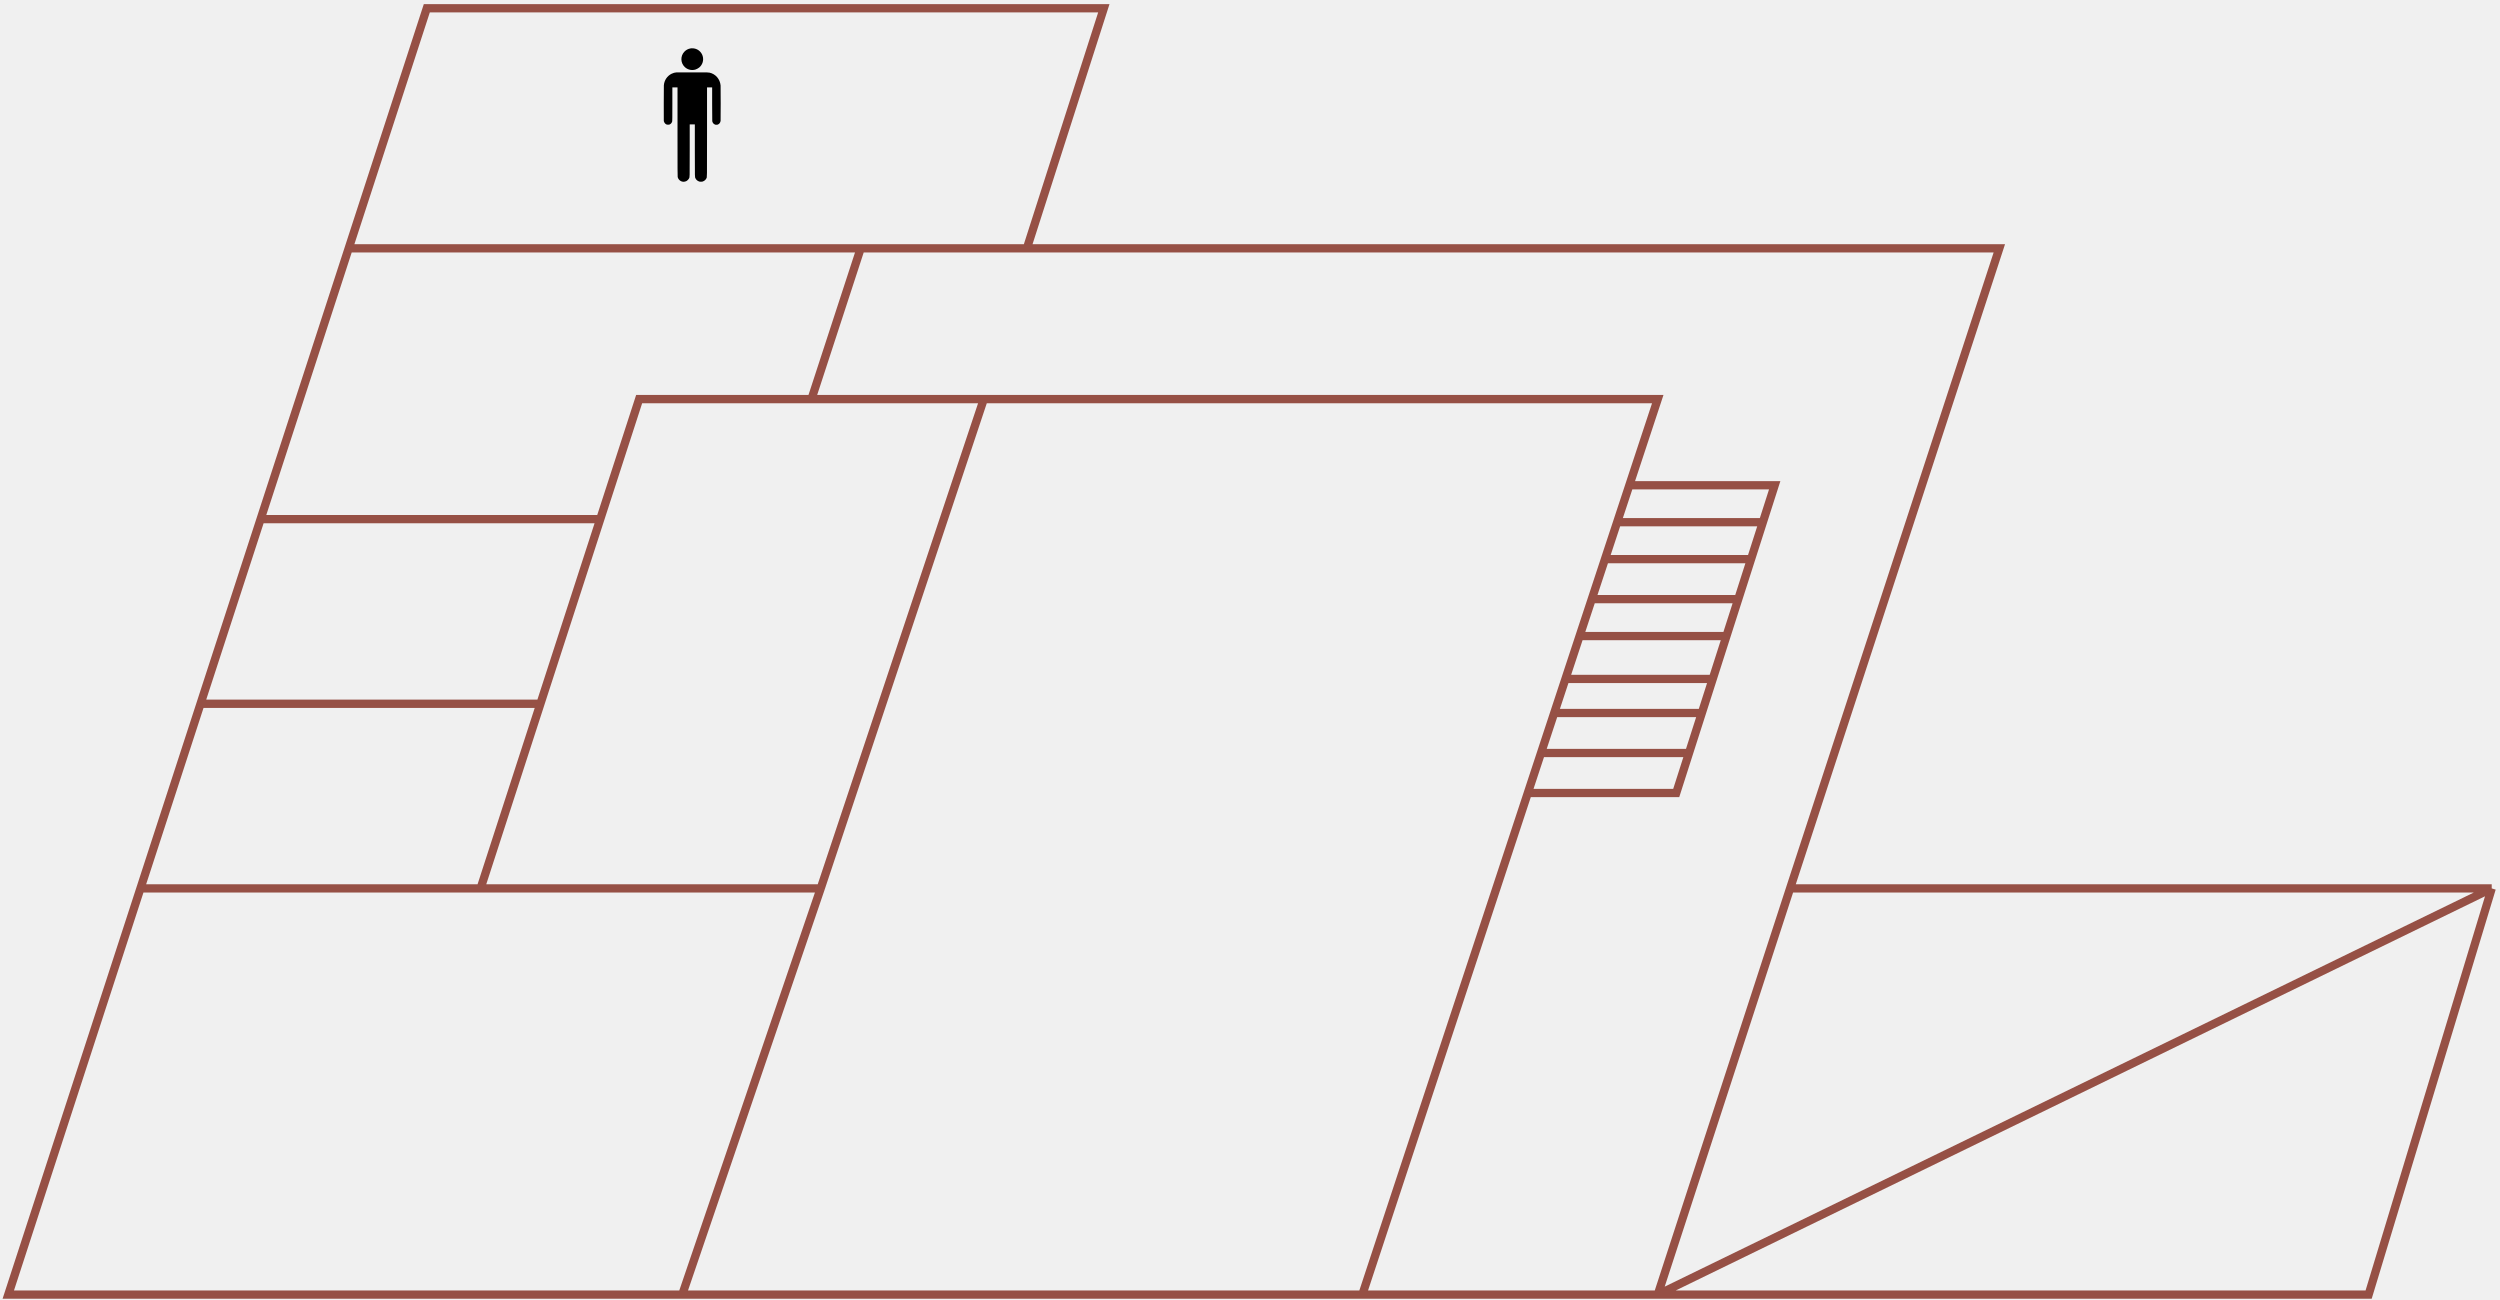
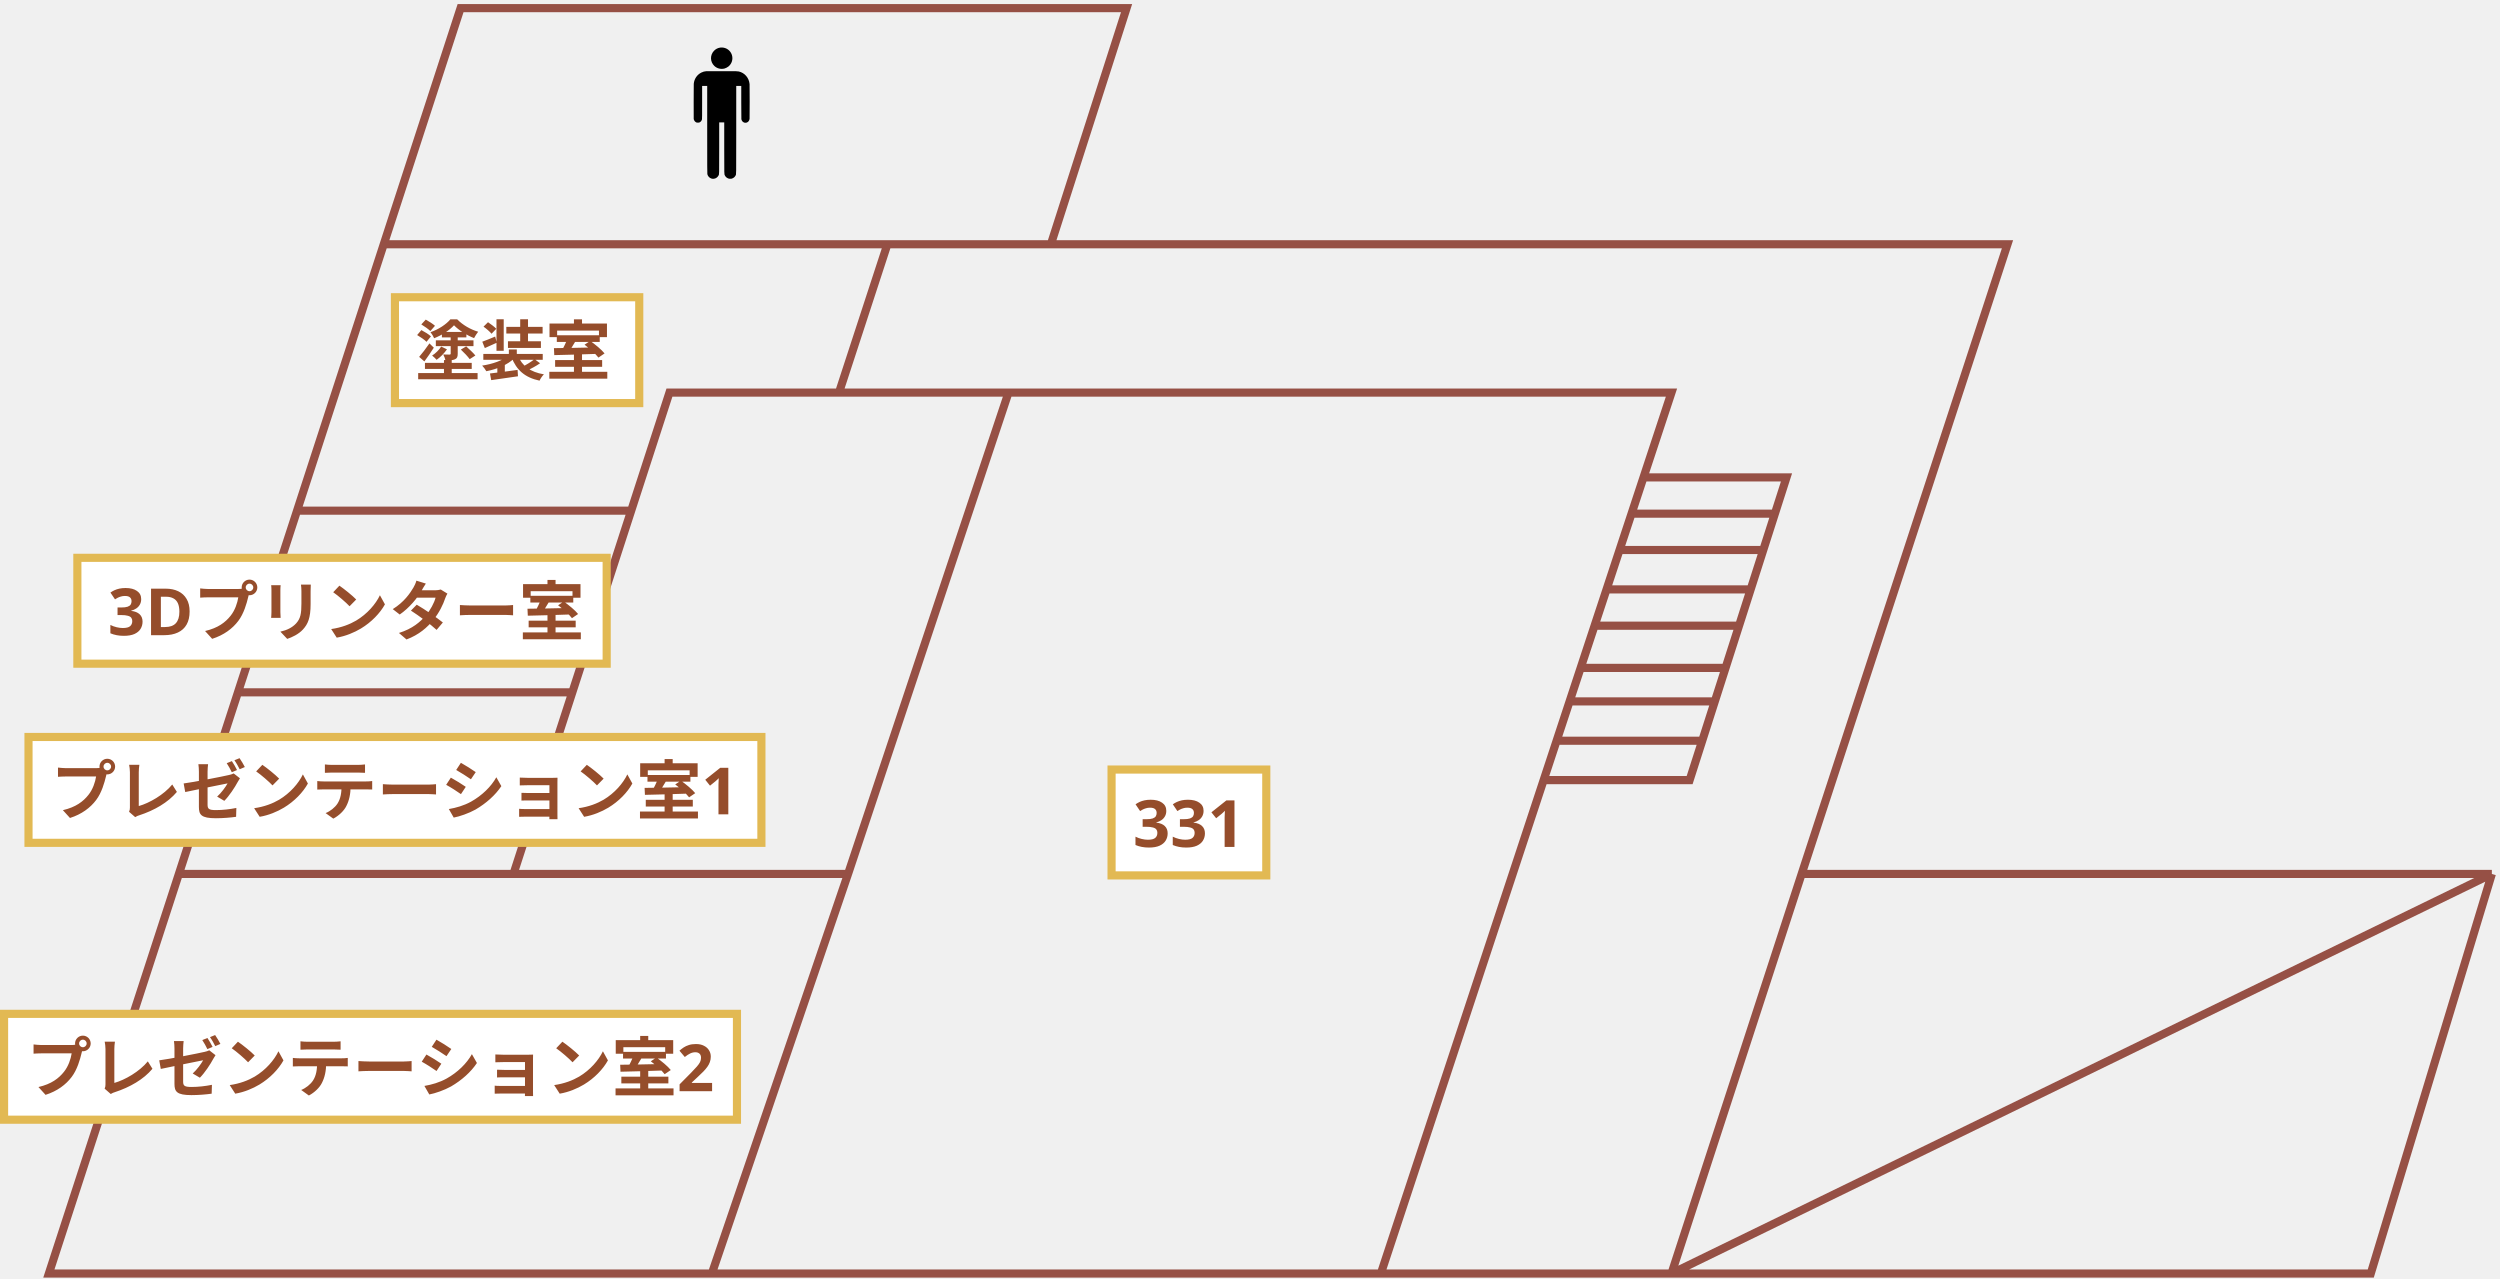
- <svg xmlns="http://www.w3.org/2000/svg" width="302" height="157" viewBox="0 0 302 157" fill="none">
-   <path d="M124.048 29.996L133.342 1H51.558L42.123 29.996M124.048 29.996H241.52L216.242 107.32M124.048 29.996H103.974M216.242 107.32H301M216.242 107.32L200.257 156.39M301 107.32L286.13 156.39H200.257M301 107.32L200.257 156.39M42.123 29.996H103.974M42.123 29.996L31.48 62.71M16.966 107.32L1 156.39H82.413M16.966 107.32H58.053M16.966 107.32L24.223 85.015M99.141 107.32L82.413 156.39M99.141 107.32H58.053M99.141 107.32L118.844 48.212M82.413 156.39H164.569M58.053 107.32L65.282 85.015M164.569 156.39H200.257M164.569 156.39L184.559 95.796M118.844 48.212H200.257L196.823 58.621M118.844 48.212H98.026M98.026 48.212H77.208L72.51 62.71M98.026 48.212L103.974 29.996M72.51 62.71H31.48M72.51 62.71L65.282 85.015M31.48 62.71L24.223 85.015M65.282 85.015H24.223M184.559 95.796H202.487L204.033 90.963M184.559 95.796L186.153 90.963M196.823 58.621H214.383L212.955 63.082M196.823 58.621L195.351 63.082M195.351 63.082H212.955M195.351 63.082L193.879 67.543M212.955 63.082L211.528 67.543M193.879 67.543H211.528M193.879 67.543L192.285 72.376M211.528 67.543L209.981 72.376M192.285 72.376H209.981M192.285 72.376L190.813 76.836M209.981 72.376L208.554 76.836M190.813 76.836H208.554M190.813 76.836L189.104 82.018M208.554 76.836L206.896 82.018M189.104 82.018H206.896M189.104 82.018L187.747 86.13M206.896 82.018L205.58 86.13M187.747 86.13H205.58M187.747 86.13L186.153 90.963M205.58 86.13L204.033 90.963M186.153 90.963H204.033" stroke="#965045" />
-   <path d="M83.409 5.85C83.113 5.904 82.874 6.033 82.67 6.248C82.173 6.772 82.197 7.605 82.724 8.1C83.055 8.414 83.523 8.53 83.974 8.413C84.111 8.377 84.328 8.265 84.449 8.168C84.859 7.839 85.033 7.29 84.887 6.784C84.767 6.369 84.456 6.043 84.054 5.905C83.848 5.835 83.606 5.815 83.409 5.85Z" fill="black" />
-   <path d="M81.731 8.743C81.515 8.758 81.326 8.811 81.124 8.912C80.594 9.176 80.248 9.693 80.194 10.296C80.183 10.402 80.181 11.094 80.183 12.534L80.187 14.619L80.215 14.701C80.267 14.852 80.369 14.97 80.504 15.031C80.555 15.056 80.587 15.06 80.704 15.06C80.831 15.06 80.849 15.058 80.918 15.024C81.061 14.953 81.165 14.816 81.204 14.648C81.217 14.597 81.221 14.139 81.221 12.569V10.556H81.533H81.844V15.919C81.844 20.59 81.847 21.296 81.863 21.373C81.934 21.71 82.237 21.957 82.582 21.959C82.682 21.959 82.835 21.919 82.931 21.868C83.045 21.807 83.177 21.671 83.235 21.555C83.323 21.374 83.318 21.62 83.318 18.156V15.029H83.627H83.936V18.162C83.937 21.614 83.931 21.376 84.018 21.55C84.101 21.719 84.244 21.845 84.437 21.918C84.51 21.946 84.54 21.951 84.673 21.951C84.805 21.951 84.835 21.946 84.908 21.918C85.101 21.845 85.245 21.719 85.327 21.553C85.416 21.371 85.41 21.853 85.41 15.919V10.556H85.719H86.027V12.557C86.027 13.94 86.031 14.582 86.041 14.633C86.074 14.811 86.175 14.951 86.327 15.025C86.416 15.07 86.429 15.073 86.536 15.072C86.622 15.072 86.667 15.064 86.718 15.045C86.897 14.973 87.016 14.811 87.048 14.593C87.064 14.473 87.064 10.524 87.048 10.329C86.98 9.561 86.448 8.941 85.719 8.777C85.638 8.759 85.543 8.75 85.391 8.747C85.007 8.738 81.854 8.734 81.731 8.743Z" fill="black" />
+ <svg xmlns="http://www.w3.org/2000/svg" width="307" height="157" viewBox="0 0 307 157" fill="none">
+   <path d="M129.048 29.996L138.342 1H56.558L47.123 29.996M129.048 29.996H246.52L221.242 107.32M129.048 29.996H108.974M221.242 107.32H306M221.242 107.32L205.257 156.39M306 107.32L291.13 156.39H205.257M306 107.32L205.257 156.39M47.123 29.996H108.974M47.123 29.996L36.48 62.71M21.966 107.32L6 156.39H87.413M21.966 107.32H63.053M21.966 107.32L29.223 85.015M104.141 107.32L87.413 156.39M104.141 107.32H63.053M104.141 107.32L123.844 48.212M87.413 156.39H169.569M63.053 107.32L70.282 85.015M169.569 156.39H205.257M169.569 156.39L189.559 95.796M123.844 48.212H205.257L201.823 58.621M123.844 48.212H103.026M103.026 48.212H82.208L77.51 62.71M103.026 48.212L108.974 29.996M77.51 62.71H36.48M77.51 62.71L70.282 85.015M36.48 62.71L29.223 85.015M70.282 85.015H29.223M189.559 95.796H207.487L209.033 90.963M189.559 95.796L191.153 90.963M201.823 58.621H219.383L217.955 63.082M201.823 58.621L200.351 63.082M200.351 63.082H217.955M200.351 63.082L198.879 67.543M217.955 63.082L216.528 67.543M198.879 67.543H216.528M198.879 67.543L197.285 72.376M216.528 67.543L214.981 72.376M197.285 72.376H214.981M197.285 72.376L195.813 76.836M214.981 72.376L213.554 76.836M195.813 76.836H213.554M195.813 76.836L194.104 82.018M213.554 76.836L211.896 82.018M194.104 82.018H211.896M194.104 82.018L192.747 86.13M211.896 82.018L210.58 86.13M192.747 86.13H210.58M192.747 86.13L191.153 90.963M210.58 86.13L209.033 90.963M191.153 90.963H209.033" stroke="#965045" />
+   <path d="M88.409 5.85C88.113 5.904 87.874 6.033 87.67 6.248C87.173 6.772 87.197 7.605 87.724 8.1C88.055 8.414 88.523 8.53 88.974 8.413C89.111 8.377 89.328 8.265 89.449 8.168C89.859 7.839 90.033 7.29 89.887 6.784C89.767 6.369 89.456 6.043 89.054 5.905C88.848 5.835 88.606 5.815 88.409 5.85Z" fill="black" />
+   <path d="M86.731 8.743C86.515 8.758 86.326 8.811 86.124 8.912C85.594 9.176 85.248 9.693 85.194 10.296C85.183 10.402 85.181 11.094 85.183 12.534L85.187 14.619L85.215 14.701C85.267 14.852 85.369 14.97 85.504 15.031C85.555 15.056 85.587 15.06 85.704 15.06C85.831 15.06 85.849 15.058 85.918 15.024C86.061 14.953 86.165 14.816 86.204 14.648C86.217 14.597 86.221 14.139 86.221 12.569V10.556H86.533H86.844V15.919C86.844 20.59 86.847 21.296 86.863 21.373C86.934 21.71 87.237 21.957 87.582 21.959C87.682 21.959 87.835 21.919 87.931 21.868C88.045 21.807 88.177 21.671 88.235 21.555C88.323 21.374 88.318 21.62 88.318 18.156V15.029H88.627H88.936V18.162C88.937 21.614 88.931 21.376 89.018 21.55C89.101 21.719 89.244 21.845 89.437 21.918C89.51 21.946 89.54 21.951 89.673 21.951C89.805 21.951 89.835 21.946 89.908 21.918C90.101 21.845 90.245 21.719 90.327 21.553C90.416 21.371 90.41 21.853 90.41 15.919V10.556H90.719H91.027V12.557C91.027 13.94 91.031 14.582 91.041 14.633C91.074 14.811 91.175 14.951 91.327 15.025C91.416 15.07 91.429 15.073 91.536 15.072C91.622 15.072 91.667 15.064 91.718 15.045C91.897 14.973 92.016 14.811 92.048 14.593C92.064 14.473 92.064 10.524 92.048 10.329C91.98 9.561 91.448 8.941 90.719 8.777C90.638 8.759 90.543 8.75 90.391 8.747C90.007 8.738 86.854 8.734 86.731 8.743Z" fill="black" />
+   <rect x="136.5" y="94.5" width="19" height="13" fill="white" stroke="#E2B953" />
+   <path d="M143.221 99.568C143.221 99.829 143.165 100.056 143.053 100.248C142.946 100.44 142.799 100.597 142.613 100.72C142.431 100.843 142.223 100.933 141.989 100.992V101.016C142.447 101.069 142.794 101.208 143.029 101.432C143.269 101.656 143.389 101.957 143.389 102.336C143.389 102.667 143.306 102.965 143.141 103.232C142.981 103.493 142.73 103.701 142.389 103.856C142.053 104.005 141.618 104.08 141.085 104.08C140.77 104.08 140.477 104.053 140.205 104C139.933 103.947 139.677 103.869 139.437 103.768V102.744C139.682 102.867 139.938 102.96 140.205 103.024C140.477 103.088 140.727 103.12 140.957 103.12C141.389 103.12 141.69 103.045 141.861 102.896C142.037 102.747 142.125 102.536 142.125 102.264C142.125 102.104 142.085 101.971 142.005 101.864C141.925 101.752 141.783 101.669 141.581 101.616C141.383 101.557 141.106 101.528 140.749 101.528H140.317V100.6H140.757C141.109 100.6 141.375 100.568 141.557 100.504C141.743 100.435 141.869 100.344 141.933 100.232C142.002 100.115 142.037 99.981 142.037 99.832C142.037 99.629 141.973 99.472 141.845 99.36C141.722 99.243 141.514 99.184 141.221 99.184C141.039 99.184 140.874 99.208 140.725 99.256C140.575 99.299 140.439 99.352 140.317 99.416C140.199 99.48 140.095 99.541 140.005 99.6L139.445 98.768C139.594 98.661 139.759 98.565 139.941 98.48C140.127 98.395 140.333 98.328 140.557 98.28C140.781 98.232 141.031 98.208 141.309 98.208C141.895 98.208 142.359 98.328 142.701 98.568C143.047 98.803 143.221 99.136 143.221 99.568ZM147.799 99.568C147.799 99.829 147.743 100.056 147.631 100.248C147.524 100.44 147.378 100.597 147.191 100.72C147.01 100.843 146.802 100.933 146.567 100.992V101.016C147.026 101.069 147.372 101.208 147.607 101.432C147.847 101.656 147.967 101.957 147.967 102.336C147.967 102.667 147.884 102.965 147.719 103.232C147.559 103.493 147.308 103.701 146.967 103.856C146.631 104.005 146.196 104.08 145.663 104.08C145.348 104.08 145.055 104.053 144.783 104C144.511 103.947 144.255 103.869 144.015 103.768V102.744C144.26 102.867 144.516 102.96 144.783 103.024C145.055 103.088 145.306 103.12 145.535 103.12C145.967 103.12 146.268 103.045 146.439 102.896C146.615 102.747 146.703 102.536 146.703 102.264C146.703 102.104 146.663 101.971 146.583 101.864C146.503 101.752 146.362 101.669 146.159 101.616C145.962 101.557 145.684 101.528 145.327 101.528H144.895V100.6H145.335C145.687 100.6 145.954 100.568 146.135 100.504C146.322 100.435 146.447 100.344 146.511 100.232C146.58 100.115 146.615 99.981 146.615 99.832C146.615 99.629 146.551 99.472 146.423 99.36C146.3 99.243 146.092 99.184 145.799 99.184C145.618 99.184 145.452 99.208 145.303 99.256C145.154 99.299 145.018 99.352 144.895 99.416C144.778 99.48 144.674 99.541 144.583 99.6L144.023 98.768C144.172 98.661 144.338 98.565 144.519 98.48C144.706 98.395 144.911 98.328 145.135 98.28C145.359 98.232 145.61 98.208 145.887 98.208C146.474 98.208 146.938 98.328 147.279 98.568C147.626 98.803 147.799 99.136 147.799 99.568ZM151.593 104H150.385V100.696C150.385 100.605 150.385 100.493 150.385 100.36C150.39 100.227 150.396 100.088 150.401 99.944C150.406 99.8 150.412 99.672 150.417 99.56C150.39 99.592 150.332 99.651 150.241 99.736C150.156 99.816 150.076 99.888 150.001 99.952L149.345 100.48L148.761 99.752L150.601 98.288H151.593V104Z" fill="#954D2B" />
+   <rect x="48.5" y="36.5" width="30" height="13" fill="white" stroke="#E2B953" />
+   <path d="M51.352 45.816H58.648V46.576H51.352V45.816ZM52.184 44.56H57.928V45.304H52.184V44.56ZM54.264 40.76H57.272V41.432H54.264V40.76ZM53.52 41.792H58.144V42.504H53.52V41.792ZM56.592 42.928L57.248 42.536C57.624 42.872 58.128 43.344 58.376 43.656L57.68 44.104C57.456 43.792 56.976 43.28 56.592 42.928ZM55.344 41.224H56.208V43.44C56.208 43.816 56.128 44.016 55.856 44.128C55.592 44.248 55.216 44.256 54.704 44.256C54.656 44.032 54.544 43.736 54.432 43.528C54.744 43.544 55.112 43.544 55.208 43.544C55.312 43.536 55.344 43.512 55.344 43.424V41.224ZM54.176 42.56L54.888 42.896C54.552 43.384 54.072 43.872 53.616 44.184C53.488 44.032 53.24 43.8 53.064 43.664C53.496 43.392 53.936 42.952 54.176 42.56ZM55.752 39.944C55.224 40.536 54.256 41.168 53.312 41.536C53.224 41.32 53.024 40.984 52.864 40.792C53.832 40.464 54.808 39.824 55.304 39.216H56.144C56.824 39.912 57.784 40.464 58.72 40.736C58.544 40.944 58.352 41.272 58.216 41.52C57.376 41.2 56.336 40.56 55.752 39.944ZM54.52 44.216H55.472V46.28H54.52V44.216ZM51.224 41.144L51.744 40.536C52.136 40.736 52.664 41.064 52.92 41.304L52.376 41.976C52.136 41.728 51.624 41.376 51.224 41.144ZM51.736 39.84L52.28 39.248C52.664 39.456 53.168 39.776 53.416 40.008L52.848 40.656C52.616 40.416 52.12 40.072 51.736 39.84ZM51.472 43.824C51.816 43.432 52.32 42.776 52.736 42.168L53.272 42.696C52.92 43.256 52.496 43.864 52.112 44.384L51.472 43.824ZM62.488 42.912H63.464V43.944H62.488V42.912ZM62.392 43.688L63.136 44.008C62.36 44.776 61.048 45.336 59.72 45.584C59.608 45.376 59.376 45.064 59.208 44.896C60.472 44.704 61.752 44.272 62.392 43.688ZM63.624 43.704C64.096 44.92 65.136 45.696 66.792 45.968C66.6 46.152 66.36 46.504 66.256 46.744C64.44 46.36 63.416 45.424 62.816 43.872L63.624 43.704ZM65.64 44.104L66.32 44.608C65.832 44.952 65.2 45.288 64.72 45.496L64.152 45.032C64.624 44.808 65.264 44.408 65.64 44.104ZM60.168 45.864C61.032 45.768 62.344 45.592 63.56 45.424L63.608 46.208C62.456 46.384 61.216 46.552 60.32 46.68L60.168 45.864ZM59.352 43.464H66.648V44.184H59.352V43.464ZM62.176 40.136H66.632V40.96H62.176V40.136ZM62.376 41.904H66.424V42.728H62.376V41.904ZM60.968 39.208H61.856V43.08H60.968V39.208ZM63.88 39.208H64.84V42.472H63.88V39.208ZM59.376 40.112L59.928 39.568C60.272 39.8 60.728 40.136 60.944 40.376L60.36 40.984C60.16 40.736 59.728 40.36 59.376 40.112ZM59.224 41.96C59.64 41.816 60.216 41.576 60.808 41.328L61 42.088C60.512 42.312 59.992 42.544 59.536 42.744L59.224 41.96ZM61.072 44.96L61.6 44.432L61.992 44.56V46.16H61.072V44.96ZM70.48 43.48H71.472V45.984H70.48V43.48ZM68.376 41.168H73.648V41.992H68.376V41.168ZM67.456 45.656H74.576V46.504H67.456V45.656ZM68.168 44.216H73.944V45.04H68.168V44.216ZM69.656 41.64L70.68 41.888C70.368 42.424 70.016 42.976 69.744 43.352L68.952 43.112C69.2 42.704 69.496 42.088 69.656 41.64ZM68.024 42.752C69.368 42.744 71.44 42.696 73.352 42.656L73.304 43.456C71.424 43.528 69.416 43.576 68.064 43.608L68.024 42.752ZM71.784 42.328L72.48 41.864C73.088 42.296 73.872 42.936 74.24 43.4L73.488 43.912C73.152 43.464 72.4 42.792 71.784 42.328ZM70.48 39.216H71.472V40.328H70.48V39.216ZM67.48 39.728H74.536V41.4H73.552V40.6H68.416V41.4H67.48V39.728Z" fill="#954D2B" />
+   <rect x="9.5" y="68.5" width="65" height="13" fill="white" stroke="#E2B953" />
+   <path d="M17.338 73.568C17.338 73.829 17.282 74.056 17.17 74.248C17.063 74.44 16.917 74.597 16.73 74.72C16.549 74.843 16.341 74.933 16.106 74.992V75.016C16.565 75.069 16.911 75.208 17.146 75.432C17.386 75.656 17.506 75.957 17.506 76.336C17.506 76.667 17.423 76.965 17.258 77.232C17.098 77.493 16.847 77.701 16.506 77.856C16.17 78.005 15.735 78.08 15.202 78.08C14.887 78.08 14.594 78.053 14.322 78C14.05 77.947 13.794 77.869 13.554 77.768V76.744C13.799 76.867 14.055 76.96 14.322 77.024C14.594 77.088 14.845 77.12 15.074 77.12C15.506 77.12 15.807 77.045 15.978 76.896C16.154 76.747 16.242 76.536 16.242 76.264C16.242 76.104 16.202 75.971 16.122 75.864C16.042 75.752 15.901 75.669 15.698 75.616C15.501 75.557 15.223 75.528 14.866 75.528H14.434V74.6H14.874C15.226 74.6 15.493 74.568 15.674 74.504C15.861 74.435 15.986 74.344 16.05 74.232C16.119 74.115 16.154 73.981 16.154 73.832C16.154 73.629 16.09 73.472 15.962 73.36C15.839 73.243 15.631 73.184 15.338 73.184C15.157 73.184 14.991 73.208 14.842 73.256C14.693 73.299 14.557 73.352 14.434 73.416C14.317 73.48 14.213 73.541 14.122 73.6L13.562 72.768C13.711 72.661 13.877 72.565 14.058 72.48C14.245 72.395 14.45 72.328 14.674 72.28C14.898 72.232 15.149 72.208 15.426 72.208C16.013 72.208 16.477 72.328 16.818 72.568C17.165 72.803 17.338 73.136 17.338 73.568ZM23.284 75.088C23.284 75.728 23.162 76.264 22.916 76.696C22.671 77.128 22.314 77.453 21.844 77.672C21.38 77.891 20.82 78 20.164 78H18.548V72.288H20.34C20.938 72.288 21.455 72.395 21.892 72.608C22.335 72.821 22.676 73.136 22.916 73.552C23.162 73.963 23.284 74.475 23.284 75.088ZM22.028 75.12C22.028 74.699 21.967 74.352 21.844 74.08C21.721 73.808 21.538 73.608 21.292 73.48C21.052 73.347 20.756 73.28 20.404 73.28H19.756V77H20.276C20.868 77 21.308 76.843 21.596 76.528C21.884 76.213 22.028 75.744 22.028 75.12ZM30.174 72.136C30.174 72.392 30.382 72.6 30.638 72.6C30.894 72.6 31.102 72.392 31.102 72.136C31.102 71.88 30.894 71.672 30.638 71.672C30.382 71.672 30.174 71.88 30.174 72.136ZM29.678 72.136C29.678 71.608 30.11 71.176 30.638 71.176C31.166 71.176 31.598 71.608 31.598 72.136C31.598 72.664 31.166 73.096 30.638 73.096C30.11 73.096 29.678 72.664 29.678 72.136ZM30.654 72.768C30.574 72.92 30.518 73.152 30.478 73.32C30.294 74.104 29.942 75.352 29.27 76.24C28.55 77.2 27.486 77.992 26.054 78.448L25.182 77.488C26.774 77.12 27.678 76.424 28.318 75.616C28.854 74.952 29.158 74.04 29.262 73.352C28.774 73.352 26.134 73.352 25.534 73.352C25.166 73.352 24.79 73.376 24.582 73.392V72.256C24.822 72.288 25.27 72.328 25.534 72.328C26.134 72.328 28.79 72.328 29.238 72.328C29.398 72.328 29.654 72.32 29.862 72.264L30.654 72.768ZM38.166 71.792C38.15 72.016 38.142 72.272 38.142 72.6C38.142 73.008 38.142 73.784 38.142 74.176C38.142 75.904 37.806 76.64 37.206 77.296C36.678 77.88 35.854 78.264 35.27 78.456L34.43 77.568C35.23 77.384 35.87 77.08 36.358 76.56C36.902 75.96 37.014 75.36 37.014 74.112C37.014 73.712 37.014 72.944 37.014 72.6C37.014 72.272 36.99 72.016 36.958 71.792H38.166ZM34.462 71.864C34.446 72.048 34.43 72.224 34.43 72.472C34.43 72.824 34.43 74.728 34.43 75.176C34.43 75.376 34.446 75.688 34.462 75.872H33.294C33.31 75.728 33.334 75.416 33.334 75.168C33.334 74.712 33.334 72.824 33.334 72.472C33.334 72.328 33.326 72.048 33.302 71.864H34.462ZM41.678 71.92C42.23 72.296 43.27 73.128 43.742 73.616L42.926 74.448C42.51 74 41.502 73.128 40.918 72.728L41.678 71.92ZM40.67 77.248C41.926 77.072 42.958 76.664 43.734 76.208C45.102 75.392 46.142 74.176 46.654 73.096L47.27 74.216C46.67 75.304 45.606 76.408 44.318 77.184C43.502 77.672 42.47 78.112 41.35 78.304L40.67 77.248ZM51.174 74.256C52.158 74.824 53.638 75.848 54.382 76.44L53.614 77.352C52.918 76.696 51.398 75.576 50.462 74.984L51.174 74.256ZM54.942 72.896C54.846 73.048 54.742 73.272 54.67 73.472C54.43 74.208 53.942 75.232 53.222 76.12C52.47 77.056 51.446 77.952 49.918 78.528L48.99 77.728C50.662 77.208 51.614 76.368 52.302 75.568C52.838 74.936 53.334 74.016 53.486 73.392H50.782L51.15 72.488H53.43C53.678 72.488 53.942 72.448 54.126 72.392L54.942 72.896ZM52.294 71.664C52.102 71.944 51.894 72.312 51.798 72.48C51.262 73.448 50.238 74.672 49.086 75.464L48.23 74.8C49.63 73.936 50.366 72.84 50.774 72.144C50.894 71.952 51.062 71.584 51.134 71.304L52.294 71.664ZM56.478 74.296C56.774 74.32 57.35 74.352 57.766 74.352C58.71 74.352 61.35 74.352 62.062 74.352C62.438 74.352 62.79 74.312 63.006 74.296V75.56C62.814 75.552 62.406 75.512 62.07 75.512C61.342 75.512 58.71 75.512 57.766 75.512C57.318 75.512 56.782 75.536 56.478 75.56V74.296ZM67.23 75.48H68.222V77.984H67.23V75.48ZM65.126 73.168H70.398V73.992H65.126V73.168ZM64.206 77.656H71.326V78.504H64.206V77.656ZM64.918 76.216H70.694V77.04H64.918V76.216ZM66.406 73.64L67.43 73.888C67.118 74.424 66.766 74.976 66.494 75.352L65.702 75.112C65.95 74.704 66.246 74.088 66.406 73.64ZM64.774 74.752C66.118 74.744 68.19 74.696 70.102 74.656L70.054 75.456C68.174 75.528 66.166 75.576 64.814 75.608L64.774 74.752ZM68.534 74.328L69.23 73.864C69.838 74.296 70.622 74.936 70.99 75.4L70.238 75.912C69.902 75.464 69.15 74.792 68.534 74.328ZM67.23 71.216H68.222V72.328H67.23V71.216ZM64.23 71.728H71.286V73.4H70.302V72.6H65.166V73.4H64.23V71.728Z" fill="#954D2B" />
+   <rect x="3.5" y="90.5" width="90" height="13" fill="white" stroke="#E2B953" />
+   <path d="M12.713 94.136C12.713 94.392 12.921 94.6 13.177 94.6C13.433 94.6 13.641 94.392 13.641 94.136C13.641 93.88 13.433 93.672 13.177 93.672C12.921 93.672 12.713 93.88 12.713 94.136ZM12.217 94.136C12.217 93.608 12.649 93.176 13.177 93.176C13.705 93.176 14.137 93.608 14.137 94.136C14.137 94.664 13.705 95.096 13.177 95.096C12.649 95.096 12.217 94.664 12.217 94.136ZM13.193 94.768C13.113 94.92 13.057 95.152 13.017 95.32C12.833 96.104 12.481 97.352 11.809 98.24C11.089 99.2 10.025 99.992 8.593 100.448L7.721 99.488C9.313 99.12 10.217 98.424 10.857 97.616C11.393 96.952 11.697 96.04 11.801 95.352C11.313 95.352 8.673 95.352 8.073 95.352C7.705 95.352 7.329 95.376 7.121 95.392V94.256C7.361 94.288 7.809 94.328 8.073 94.328C8.673 94.328 11.329 94.328 11.777 94.328C11.937 94.328 12.193 94.32 12.401 94.264L13.193 94.768ZM15.849 99.688C15.937 99.488 15.953 99.352 15.953 99.168C15.953 98.56 15.953 95.72 15.953 94.824C15.953 94.528 15.905 94.144 15.857 93.92H17.113C17.073 94.224 17.041 94.52 17.041 94.824C17.041 95.712 17.041 98.376 17.041 98.984C18.345 98.616 20.129 97.592 21.153 96.336L21.721 97.248C20.625 98.552 18.961 99.512 17.073 100.128C16.969 100.16 16.793 100.216 16.601 100.344L15.849 99.688ZM28.473 93.464C28.673 93.752 28.961 94.264 29.105 94.56L28.465 94.832C28.305 94.504 28.057 94.032 27.841 93.72L28.473 93.464ZM29.417 93.104C29.633 93.4 29.921 93.912 30.065 94.192L29.433 94.464C29.265 94.128 29.009 93.664 28.785 93.36L29.417 93.104ZM24.425 99.088C24.425 98.432 24.425 95.736 24.425 94.76C24.425 94.488 24.401 94.08 24.361 93.84H25.553C25.521 94.08 25.489 94.488 25.489 94.76C25.489 95.728 25.489 97.92 25.489 98.808C25.489 99.312 25.625 99.48 26.505 99.48C27.345 99.48 28.233 99.376 29.025 99.216L28.993 100.304C28.329 100.4 27.377 100.48 26.513 100.48C24.689 100.48 24.425 100.04 24.425 99.088ZM29.465 95.576C29.393 95.688 29.273 95.872 29.201 96.008C28.849 96.68 28.121 97.776 27.545 98.344L26.665 97.824C27.193 97.352 27.721 96.616 27.945 96.2C27.457 96.304 23.753 97.032 22.745 97.264L22.553 96.208C23.633 96.08 27.401 95.344 28.129 95.168C28.353 95.112 28.545 95.064 28.697 94.976L29.465 95.576ZM32.217 93.92C32.769 94.296 33.809 95.128 34.281 95.616L33.465 96.448C33.049 96 32.041 95.128 31.457 94.728L32.217 93.92ZM31.209 99.248C32.465 99.072 33.497 98.664 34.273 98.208C35.641 97.392 36.681 96.176 37.193 95.096L37.809 96.216C37.209 97.304 36.145 98.408 34.857 99.184C34.041 99.672 33.009 100.112 31.889 100.304L31.209 99.248ZM39.897 93.872C40.153 93.904 40.481 93.928 40.753 93.928C41.257 93.928 43.497 93.928 43.969 93.928C44.233 93.928 44.553 93.904 44.825 93.872V94.904C44.553 94.888 44.241 94.872 43.969 94.872C43.497 94.872 41.257 94.872 40.753 94.872C40.481 94.872 40.137 94.888 39.897 94.904V93.872ZM38.961 95.912C39.201 95.944 39.481 95.96 39.729 95.96C40.233 95.96 44.497 95.96 44.969 95.96C45.137 95.96 45.489 95.952 45.705 95.912V96.952C45.497 96.944 45.193 96.936 44.969 96.936C44.497 96.936 40.233 96.936 39.729 96.936C39.497 96.936 39.185 96.944 38.961 96.96V95.912ZM43.057 96.472C43.057 97.52 42.873 98.32 42.529 98.984C42.257 99.544 41.633 100.16 40.929 100.528L39.985 99.848C40.553 99.624 41.121 99.168 41.433 98.696C41.833 98.088 41.945 97.336 41.945 96.48L43.057 96.472ZM47.017 96.296C47.313 96.32 47.889 96.352 48.305 96.352C49.249 96.352 51.889 96.352 52.601 96.352C52.977 96.352 53.329 96.312 53.545 96.296V97.56C53.353 97.552 52.945 97.512 52.609 97.512C51.881 97.512 49.249 97.512 48.305 97.512C47.857 97.512 47.321 97.536 47.017 97.56V96.296ZM56.597 93.672C57.125 93.96 58.005 94.52 58.421 94.816L57.829 95.696C57.381 95.384 56.549 94.848 56.021 94.552L56.597 93.672ZM55.117 99.352C56.013 99.2 56.965 98.928 57.837 98.448C59.197 97.688 60.317 96.592 60.949 95.448L61.565 96.536C60.829 97.648 59.693 98.656 58.389 99.416C57.573 99.872 56.421 100.272 55.717 100.4L55.117 99.352ZM55.365 95.496C55.901 95.784 56.781 96.328 57.197 96.624L56.605 97.52C56.157 97.2 55.325 96.664 54.789 96.376L55.365 95.496ZM63.829 95.488C64.037 95.504 64.525 95.52 64.821 95.52C65.477 95.52 67.189 95.52 67.853 95.52C68.037 95.52 68.333 95.512 68.461 95.504C68.453 95.616 68.453 95.88 68.453 96.048C68.453 96.368 68.453 99.424 68.453 100.056C68.453 100.184 68.461 100.464 68.461 100.6H67.461C67.469 100.472 67.469 100.168 67.469 100.008C67.469 99.192 67.469 96.688 67.469 96.424C67.157 96.424 65.469 96.424 64.821 96.424C64.525 96.424 64.029 96.44 63.829 96.448V95.488ZM64.037 97.36C64.245 97.376 64.613 97.384 64.917 97.384C65.309 97.384 67.717 97.384 67.933 97.384V98.296C67.709 98.296 65.309 98.296 64.917 98.296C64.613 98.296 64.229 98.296 64.037 98.312V97.36ZM63.749 99.32C63.877 99.336 64.149 99.352 64.437 99.352C64.933 99.352 67.597 99.352 67.941 99.352V100.288C67.501 100.288 64.933 100.288 64.437 100.288C64.205 100.288 63.877 100.304 63.749 100.304V99.32ZM72.061 93.92C72.613 94.296 73.653 95.128 74.125 95.616L73.309 96.448C72.893 96 71.885 95.128 71.301 94.728L72.061 93.92ZM71.053 99.248C72.309 99.072 73.341 98.664 74.117 98.208C75.485 97.392 76.525 96.176 77.037 95.096L77.653 96.216C77.053 97.304 75.989 98.408 74.701 99.184C73.885 99.672 72.853 100.112 71.733 100.304L71.053 99.248ZM81.613 97.48H82.605V99.984H81.613V97.48ZM79.509 95.168H84.781V95.992H79.509V95.168ZM78.589 99.656H85.709V100.504H78.589V99.656ZM79.301 98.216H85.077V99.04H79.301V98.216ZM80.789 95.64L81.813 95.888C81.501 96.424 81.149 96.976 80.877 97.352L80.085 97.112C80.333 96.704 80.629 96.088 80.789 95.64ZM79.157 96.752C80.501 96.744 82.573 96.696 84.485 96.656L84.437 97.456C82.557 97.528 80.549 97.576 79.197 97.608L79.157 96.752ZM82.917 96.328L83.613 95.864C84.221 96.296 85.005 96.936 85.373 97.4L84.621 97.912C84.285 97.464 83.533 96.792 82.917 96.328ZM81.613 93.216H82.605V94.328H81.613V93.216ZM78.613 93.728H85.669V95.4H84.685V94.6H79.549V95.4H78.613V93.728ZM89.437 100H88.229V96.696C88.229 96.605 88.229 96.493 88.229 96.36C88.234 96.227 88.24 96.088 88.245 95.944C88.25 95.8 88.255 95.672 88.261 95.56C88.234 95.592 88.175 95.651 88.085 95.736C87.999 95.816 87.919 95.888 87.845 95.952L87.189 96.48L86.605 95.752L88.445 94.288H89.437V100Z" fill="#954D2B" />
+   <rect x="0.5" y="124.5" width="90" height="13" fill="white" stroke="#E2B953" />
+   <path d="M9.713 128.136C9.713 128.392 9.921 128.6 10.177 128.6C10.433 128.6 10.641 128.392 10.641 128.136C10.641 127.88 10.433 127.672 10.177 127.672C9.921 127.672 9.713 127.88 9.713 128.136ZM9.217 128.136C9.217 127.608 9.649 127.176 10.177 127.176C10.705 127.176 11.137 127.608 11.137 128.136C11.137 128.664 10.705 129.096 10.177 129.096C9.649 129.096 9.217 128.664 9.217 128.136ZM10.193 128.768C10.113 128.92 10.057 129.152 10.017 129.32C9.833 130.104 9.481 131.352 8.809 132.24C8.089 133.2 7.025 133.992 5.593 134.448L4.721 133.488C6.313 133.12 7.217 132.424 7.857 131.616C8.393 130.952 8.697 130.04 8.801 129.352C8.313 129.352 5.673 129.352 5.073 129.352C4.705 129.352 4.329 129.376 4.121 129.392V128.256C4.361 128.288 4.809 128.328 5.073 128.328C5.673 128.328 8.329 128.328 8.777 128.328C8.937 128.328 9.193 128.32 9.401 128.264L10.193 128.768ZM12.849 133.688C12.937 133.488 12.953 133.352 12.953 133.168C12.953 132.56 12.953 129.72 12.953 128.824C12.953 128.528 12.905 128.144 12.857 127.92H14.113C14.073 128.224 14.041 128.52 14.041 128.824C14.041 129.712 14.041 132.376 14.041 132.984C15.345 132.616 17.129 131.592 18.153 130.336L18.721 131.248C17.625 132.552 15.961 133.512 14.073 134.128C13.969 134.16 13.793 134.216 13.601 134.344L12.849 133.688ZM25.473 127.464C25.673 127.752 25.961 128.264 26.105 128.56L25.465 128.832C25.305 128.504 25.057 128.032 24.841 127.72L25.473 127.464ZM26.417 127.104C26.633 127.4 26.921 127.912 27.065 128.192L26.433 128.464C26.265 128.128 26.009 127.664 25.785 127.36L26.417 127.104ZM21.425 133.088C21.425 132.432 21.425 129.736 21.425 128.76C21.425 128.488 21.401 128.08 21.361 127.84H22.553C22.521 128.08 22.489 128.488 22.489 128.76C22.489 129.728 22.489 131.92 22.489 132.808C22.489 133.312 22.625 133.48 23.505 133.48C24.345 133.48 25.233 133.376 26.025 133.216L25.993 134.304C25.329 134.4 24.377 134.48 23.513 134.48C21.689 134.48 21.425 134.04 21.425 133.088ZM26.465 129.576C26.393 129.688 26.273 129.872 26.201 130.008C25.849 130.68 25.121 131.776 24.545 132.344L23.665 131.824C24.193 131.352 24.721 130.616 24.945 130.2C24.457 130.304 20.753 131.032 19.745 131.264L19.553 130.208C20.633 130.08 24.401 129.344 25.129 129.168C25.353 129.112 25.545 129.064 25.697 128.976L26.465 129.576ZM29.217 127.92C29.769 128.296 30.809 129.128 31.281 129.616L30.465 130.448C30.049 130 29.041 129.128 28.457 128.728L29.217 127.92ZM28.209 133.248C29.465 133.072 30.497 132.664 31.273 132.208C32.641 131.392 33.681 130.176 34.193 129.096L34.809 130.216C34.209 131.304 33.145 132.408 31.857 133.184C31.041 133.672 30.009 134.112 28.889 134.304L28.209 133.248ZM36.897 127.872C37.153 127.904 37.481 127.928 37.753 127.928C38.257 127.928 40.497 127.928 40.969 127.928C41.233 127.928 41.553 127.904 41.825 127.872V128.904C41.553 128.888 41.241 128.872 40.969 128.872C40.497 128.872 38.257 128.872 37.753 128.872C37.481 128.872 37.137 128.888 36.897 128.904V127.872ZM35.961 129.912C36.201 129.944 36.481 129.96 36.729 129.96C37.233 129.96 41.497 129.96 41.969 129.96C42.137 129.96 42.489 129.952 42.705 129.912V130.952C42.497 130.944 42.193 130.936 41.969 130.936C41.497 130.936 37.233 130.936 36.729 130.936C36.497 130.936 36.185 130.944 35.961 130.96V129.912ZM40.057 130.472C40.057 131.52 39.873 132.32 39.529 132.984C39.257 133.544 38.633 134.16 37.929 134.528L36.985 133.848C37.553 133.624 38.121 133.168 38.433 132.696C38.833 132.088 38.945 131.336 38.945 130.48L40.057 130.472ZM44.017 130.296C44.313 130.32 44.889 130.352 45.305 130.352C46.249 130.352 48.889 130.352 49.601 130.352C49.977 130.352 50.329 130.312 50.545 130.296V131.56C50.353 131.552 49.945 131.512 49.609 131.512C48.881 131.512 46.249 131.512 45.305 131.512C44.857 131.512 44.321 131.536 44.017 131.56V130.296ZM53.597 127.672C54.125 127.96 55.005 128.52 55.421 128.816L54.829 129.696C54.381 129.384 53.549 128.848 53.021 128.552L53.597 127.672ZM52.117 133.352C53.013 133.2 53.965 132.928 54.837 132.448C56.197 131.688 57.317 130.592 57.949 129.448L58.565 130.536C57.829 131.648 56.693 132.656 55.389 133.416C54.573 133.872 53.421 134.272 52.717 134.4L52.117 133.352ZM52.365 129.496C52.901 129.784 53.781 130.328 54.197 130.624L53.605 131.52C53.157 131.2 52.325 130.664 51.789 130.376L52.365 129.496ZM60.829 129.488C61.037 129.504 61.525 129.52 61.821 129.52C62.477 129.52 64.189 129.52 64.853 129.52C65.037 129.52 65.333 129.512 65.461 129.504C65.453 129.616 65.453 129.88 65.453 130.048C65.453 130.368 65.453 133.424 65.453 134.056C65.453 134.184 65.461 134.464 65.461 134.6H64.461C64.469 134.472 64.469 134.168 64.469 134.008C64.469 133.192 64.469 130.688 64.469 130.424C64.157 130.424 62.469 130.424 61.821 130.424C61.525 130.424 61.029 130.44 60.829 130.448V129.488ZM61.037 131.36C61.245 131.376 61.613 131.384 61.917 131.384C62.309 131.384 64.717 131.384 64.933 131.384V132.296C64.709 132.296 62.309 132.296 61.917 132.296C61.613 132.296 61.229 132.296 61.037 132.312V131.36ZM60.749 133.32C60.877 133.336 61.149 133.352 61.437 133.352C61.933 133.352 64.597 133.352 64.941 133.352V134.288C64.501 134.288 61.933 134.288 61.437 134.288C61.205 134.288 60.877 134.304 60.749 134.304V133.32ZM69.061 127.92C69.613 128.296 70.653 129.128 71.125 129.616L70.309 130.448C69.893 130 68.885 129.128 68.301 128.728L69.061 127.92ZM68.053 133.248C69.309 133.072 70.341 132.664 71.117 132.208C72.485 131.392 73.525 130.176 74.037 129.096L74.653 130.216C74.053 131.304 72.989 132.408 71.701 133.184C70.885 133.672 69.853 134.112 68.733 134.304L68.053 133.248ZM78.613 131.48H79.605V133.984H78.613V131.48ZM76.509 129.168H81.781V129.992H76.509V129.168ZM75.589 133.656H82.709V134.504H75.589V133.656ZM76.301 132.216H82.077V133.04H76.301V132.216ZM77.789 129.64L78.813 129.888C78.501 130.424 78.149 130.976 77.877 131.352L77.085 131.112C77.333 130.704 77.629 130.088 77.789 129.64ZM76.157 130.752C77.501 130.744 79.573 130.696 81.485 130.656L81.437 131.456C79.557 131.528 77.549 131.576 76.197 131.608L76.157 130.752ZM79.917 130.328L80.613 129.864C81.221 130.296 82.005 130.936 82.373 131.4L81.621 131.912C81.285 131.464 80.533 130.792 79.917 130.328ZM78.613 127.216H79.605V128.328H78.613V127.216ZM75.613 127.728H82.669V129.4H81.685V128.6H76.549V129.4H75.613V127.728ZM87.445 134H83.453V133.16L84.885 131.712C85.173 131.413 85.405 131.165 85.581 130.968C85.757 130.765 85.885 130.584 85.965 130.424C86.045 130.259 86.085 130.083 86.085 129.896C86.085 129.667 86.021 129.496 85.893 129.384C85.77 129.272 85.602 129.216 85.389 129.216C85.17 129.216 84.957 129.267 84.749 129.368C84.541 129.469 84.322 129.613 84.093 129.8L83.437 129.024C83.602 128.88 83.775 128.747 83.957 128.624C84.144 128.501 84.357 128.403 84.597 128.328C84.842 128.248 85.135 128.208 85.477 128.208C85.85 128.208 86.17 128.277 86.437 128.416C86.709 128.549 86.917 128.733 87.061 128.968C87.21 129.197 87.285 129.459 87.285 129.752C87.285 129.992 87.248 130.213 87.173 130.416C87.103 130.619 86.999 130.816 86.861 131.008C86.728 131.195 86.562 131.389 86.365 131.592C86.168 131.789 85.944 132.005 85.693 132.24L84.957 132.928V132.984H87.445V134Z" fill="#954D2B" />
</svg>
